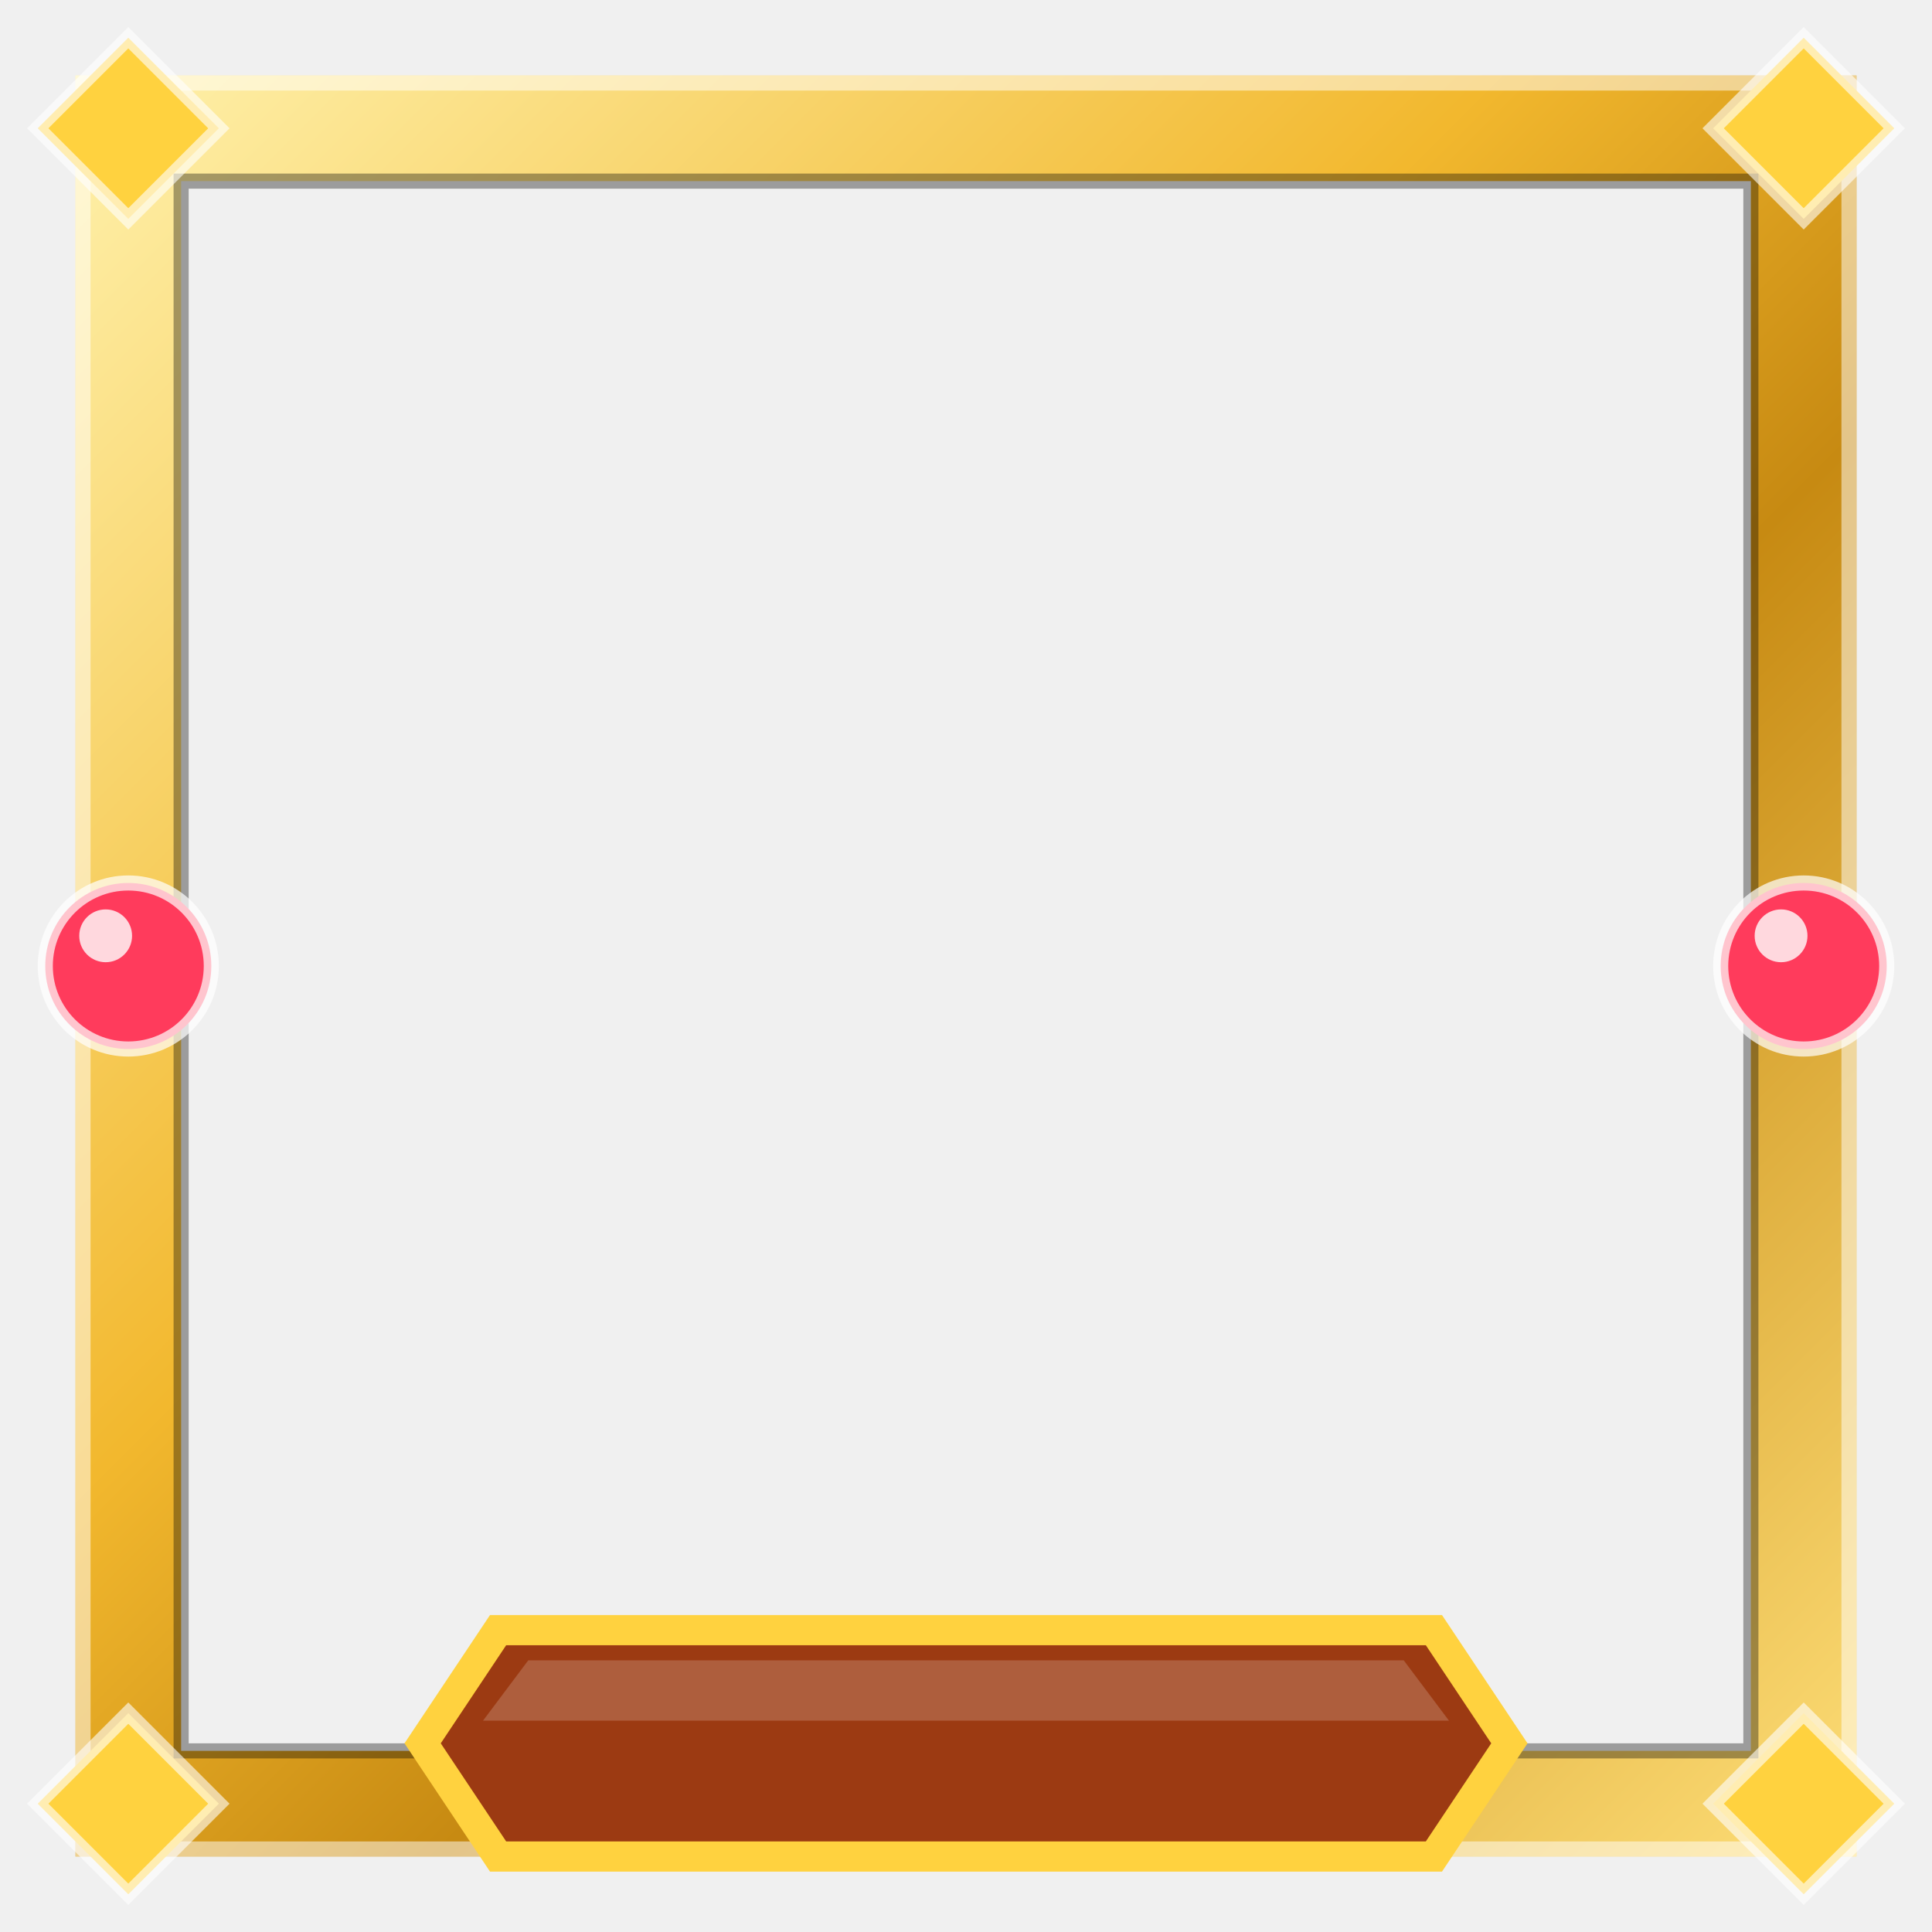
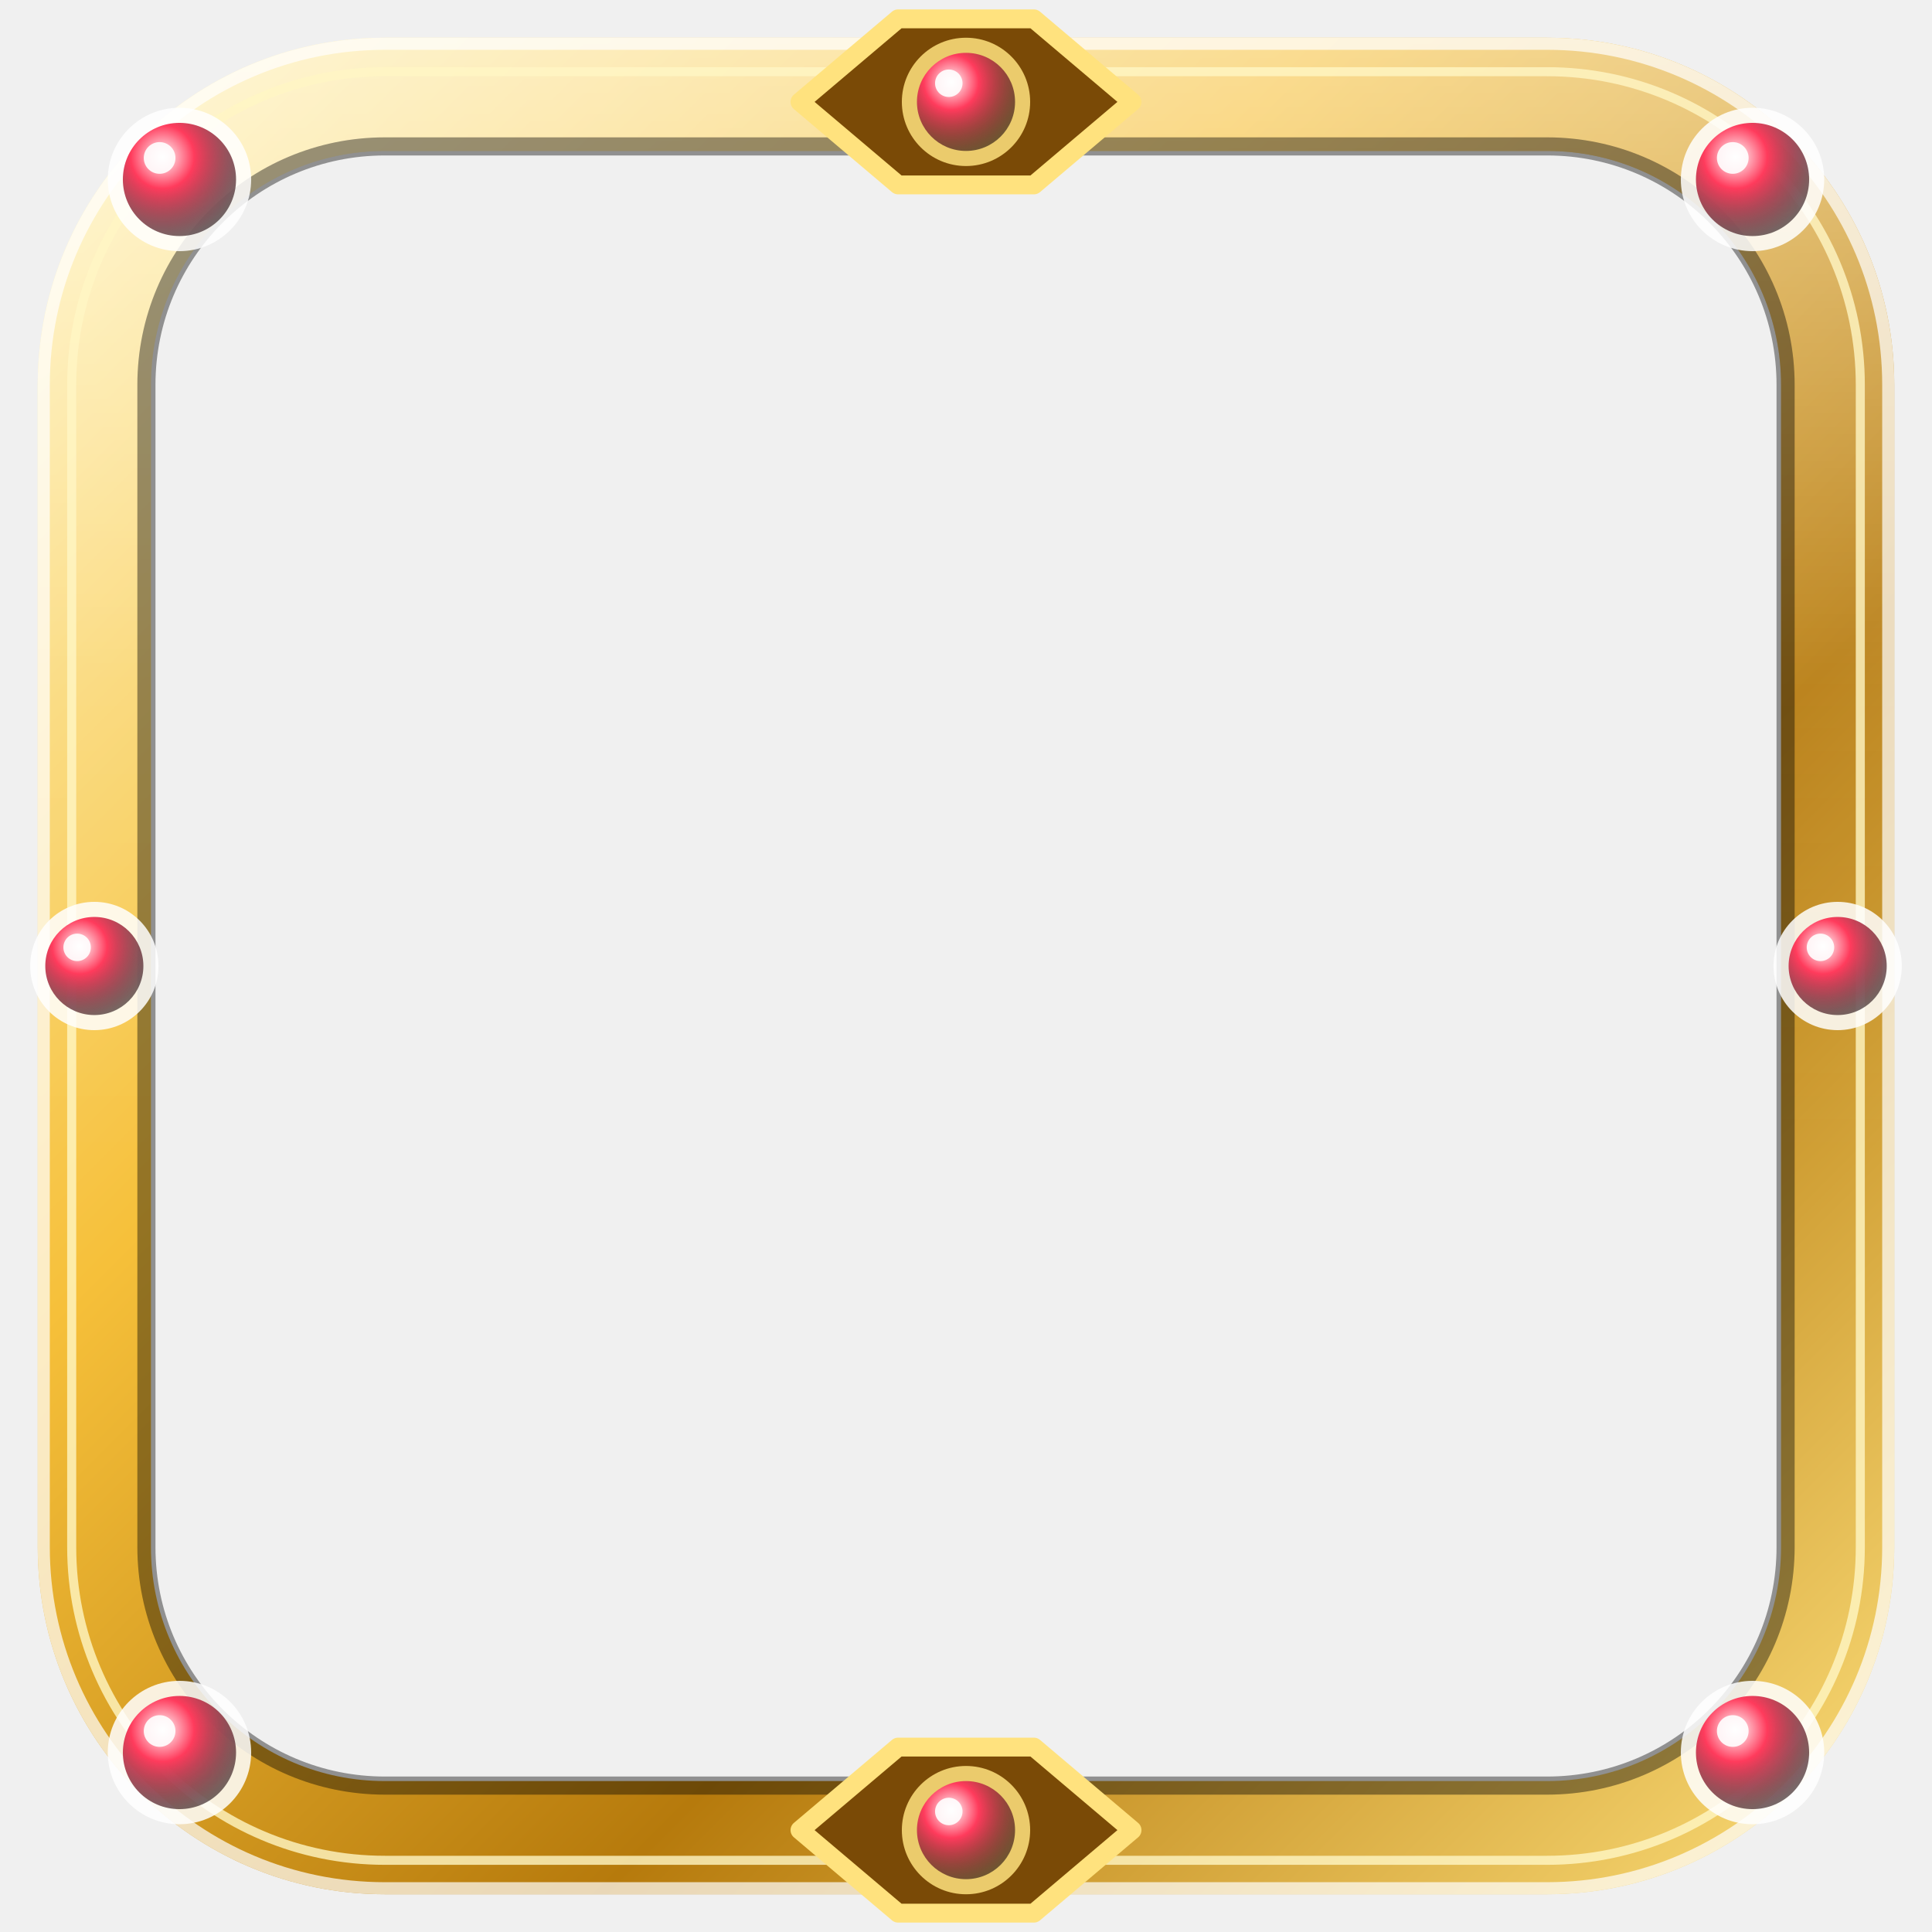
<svg xmlns="http://www.w3.org/2000/svg" width="320" height="320" viewBox="0 0 256 256">
  <defs>
    <linearGradient id="metal" x1="0" y1="0" x2="1" y2="1">
-       <stop offset="0" stop-color="#fff3b0" />
-       <stop offset="0.4" stop-color="#f2b82e" />
-       <stop offset="0.6" stop-color="#c78a12" />
-       <stop offset="1" stop-color="#ffe07a" />
+       <stop offset="0" stop-color="#fff6c4" />
+       <stop offset="0.35" stop-color="#f6c03a" />
+       <stop offset="0.65" stop-color="#b67a0c" />
+       <stop offset="1" stop-color="#ffe27e" />
    </linearGradient>
+     <linearGradient id="shine" x1="0" y1="0" x2="0" y2="1">
+       <stop offset="0" stop-color="#ffffff" stop-opacity="0.45" />
+       <stop offset="0.35" stop-color="#ffffff" stop-opacity="0.08" />
+       <stop offset="0.6" stop-color="#ffffff" stop-opacity="0" />
+     </linearGradient>
+     <radialGradient id="gem_corner" cx="0.35" cy="0.3" r="0.8">
+       <stop offset="0" stop-color="#ffffff" />
+       <stop offset="0.35" stop-color="#ff3b5c" />
+       <stop offset="1" stop-color="#000000" stop-opacity="0.55" />
+     </radialGradient>
+     <radialGradient id="gem_side" cx="0.35" cy="0.3" r="0.8">
+       <stop offset="0" stop-color="#ffffff" />
+       <stop offset="0.35" stop-color="#ff3b5c" />
+       <stop offset="1" stop-color="#000000" stop-opacity="0.55" />
+     </radialGradient>
+     <radialGradient id="gem_top" cx="0.35" cy="0.3" r="0.8">
+       <stop offset="0" stop-color="#ffffff" />
+       <stop offset="0.35" stop-color="#ff3b5c" />
+       <stop offset="1" stop-color="#000000" stop-opacity="0.55" />
+     </radialGradient>
+     <radialGradient id="gem_bottom" cx="0.35" cy="0.3" r="0.8">
+       <stop offset="0" stop-color="#ffffff" />
+       <stop offset="0.35" stop-color="#ff3b5c" />
+       <stop offset="1" stop-color="#000000" stop-opacity="0.55" />
+     </radialGradient>
  </defs>
-   <path fill-rule="evenodd" fill="url(#metal)" d="M10 10 H246 V246 H10 Z M24 24 V232 H232 V24 Z" />
-   <path fill="none" stroke="#000" stroke-opacity="0.35" stroke-width="2" d="M24 24 V232 H232 V24 Z" />
-   <path fill="none" stroke="#fff" stroke-opacity="0.5" stroke-width="2" d="M11 11 H245 V245 H11 Z" />
-   <path d="M5 17 l12 -12 l12 12 l-12 12 Z" fill="#ffd23f" stroke="#fff" stroke-opacity="0.6" stroke-width="2" />
-   <path d="M227 17 l12 -12 l12 12 l-12 12 Z" fill="#ffd23f" stroke="#fff" stroke-opacity="0.6" stroke-width="2" />
-   <path d="M5 239 l12 -12 l12 12 l-12 12 Z" fill="#ffd23f" stroke="#fff" stroke-opacity="0.6" stroke-width="2" />
-   <path d="M227 239 l12 -12 l12 12 l-12 12 Z" fill="#ffd23f" stroke="#fff" stroke-opacity="0.6" stroke-width="2" />
-   <circle cx="17" cy="128" r="11" fill="#ff3b5c" stroke="#fff" stroke-opacity="0.7" stroke-width="2" />
-   <circle cx="239" cy="128" r="11" fill="#ff3b5c" stroke="#fff" stroke-opacity="0.7" stroke-width="2" />
-   <circle cx="14" cy="124" r="3.5" fill="#fff" opacity="0.8" />
-   <circle cx="236" cy="124" r="3.5" fill="#fff" opacity="0.8" />
-   <path d="M66 216 H190 L200 231 L190 246 H66 L56 231 Z" fill="#9c3a12" stroke="#ffd23f" stroke-width="4" />
-   <path d="M70 220 H186 L192 228 H64 Z" fill="#fff" opacity="0.18" />
+   <path d="M51.00 5.00 H205.00 A46.00 46.00 0 0 1 251.00 51.00 V205.00 A46.00 46.00 0 0 1 205.00 251.00 H51.00 A46.00 46.00 0 0 1 5.00 205.00 V51.00 A46.00 46.00 0 0 1 51.00 5.00 Z M51.00 20.00 H205.00 A31.00 31.00 0 0 1 236.00 51.00 V205.00 A31.00 31.00 0 0 1 205.00 236.00 H51.00 A31.00 31.00 0 0 1 20.00 205.00 V51.00 A31.00 31.00 0 0 1 51.00 20.00 Z" fill="url(#metal)" fill-rule="evenodd" />
+   <path d="M51.00 5.00 H205.00 A46.00 46.00 0 0 1 251.00 51.00 V205.00 A46.00 46.00 0 0 1 205.00 251.00 H51.00 A46.00 46.00 0 0 1 5.00 205.00 V51.00 A46.00 46.00 0 0 1 51.00 5.00 Z M51.00 20.00 H205.00 A31.00 31.00 0 0 1 236.00 51.00 V205.00 A31.00 31.00 0 0 1 205.00 236.00 H51.00 A31.00 31.00 0 0 1 20.00 205.00 V51.00 A31.00 31.00 0 0 1 51.00 20.00 Z" fill="url(#shine)" fill-rule="evenodd" />
+   <path d="M51.00 5.80 H205.00 A45.20 45.20 0 0 1 250.20 51.00 V205.00 A45.20 45.20 0 0 1 205.00 250.20 H51.00 A45.20 45.20 0 0 1 5.80 205.00 V51.00 A45.20 45.20 0 0 1 51.00 5.80 Z" fill="none" stroke="#ffffff" stroke-width="1.6" opacity="0.7" />
+   <path d="M51.00 19.40 H205.00 A31.60 31.60 0 0 1 236.60 51.00 V205.00 A31.60 31.60 0 0 1 205.00 236.60 H51.00 A31.60 31.60 0 0 1 19.40 205.00 V51.00 A31.60 31.60 0 0 1 51.00 19.40 Z" fill="none" stroke="#000000" stroke-width="2.4" opacity="0.4" />
+   <path d="M51.00 9.50 H205.00 A41.50 41.50 0 0 1 246.50 51.00 V205.00 A41.50 41.50 0 0 1 205.00 246.50 H51.00 A41.50 41.50 0 0 1 9.50 205.00 V51.00 A41.50 41.50 0 0 1 51.00 9.50 Z" fill="none" stroke="#fff6c4" stroke-width="1.2" opacity="0.8" />
+   <circle cx="23.78" cy="23.78" r="9.50" fill="#ffffff" opacity="0.85" />
+   <circle cx="23.78" cy="23.78" r="7.50" fill="url(#gem_corner)" />
+   <circle cx="21.15" cy="20.93" r="2.10" fill="#fff" opacity="0.9" />
+   <circle cx="232.22" cy="23.78" r="9.50" fill="#ffffff" opacity="0.85" />
+   <circle cx="232.22" cy="23.78" r="7.50" fill="url(#gem_corner)" />
+   <circle cx="229.60" cy="20.93" r="2.10" fill="#fff" opacity="0.9" />
+   <circle cx="23.78" cy="232.22" r="9.50" fill="#ffffff" opacity="0.85" />
+   <circle cx="23.78" cy="232.22" r="7.50" fill="url(#gem_corner)" />
+   <circle cx="21.15" cy="229.37" r="2.10" fill="#fff" opacity="0.9" />
+   <circle cx="232.22" cy="232.22" r="9.50" fill="#ffffff" opacity="0.85" />
+   <circle cx="232.22" cy="232.22" r="7.50" fill="url(#gem_corner)" />
+   <circle cx="229.60" cy="229.37" r="2.10" fill="#fff" opacity="0.9" />
+   <circle cx="12.50" cy="128.00" r="8.50" fill="#ffffff" opacity="0.85" />
+   <circle cx="12.50" cy="128.00" r="6.50" fill="url(#gem_side)" />
+   <circle cx="10.22" cy="125.53" r="1.82" fill="#fff" opacity="0.9" />
+   <circle cx="243.50" cy="128.00" r="8.50" fill="#ffffff" opacity="0.85" />
+   <circle cx="243.50" cy="128.00" r="6.50" fill="url(#gem_side)" />
+   <circle cx="241.22" cy="125.53" r="1.82" fill="#fff" opacity="0.9" />
+   <path d="M106.00 13.50 L119.00 2.50 L137.00 2.50 L150.00 13.50 L137.00 24.50 L119.00 24.50 Z" fill="#7a4a06" stroke="#ffe27e" stroke-width="2.5" stroke-linejoin="round" />
+   <circle cx="128.00" cy="13.50" r="8.50" fill="#ffe27e" opacity="0.85" />
+   <circle cx="128.00" cy="13.50" r="6.50" fill="url(#gem_top)" />
+   <circle cx="125.72" cy="11.03" r="1.82" fill="#fff" opacity="0.9" />
+   <path d="M106.00 242.50 L119.00 253.50 L137.00 253.50 L150.00 242.50 L137.00 231.50 L119.00 231.50 Z" fill="#7a4a06" stroke="#ffe27e" stroke-width="2.5" stroke-linejoin="round" />
+   <circle cx="128.00" cy="242.50" r="8.50" fill="#ffe27e" opacity="0.85" />
+   <circle cx="128.00" cy="242.50" r="6.50" fill="url(#gem_bottom)" />
+   <circle cx="125.72" cy="240.03" r="1.82" fill="#fff" opacity="0.9" />
</svg>
